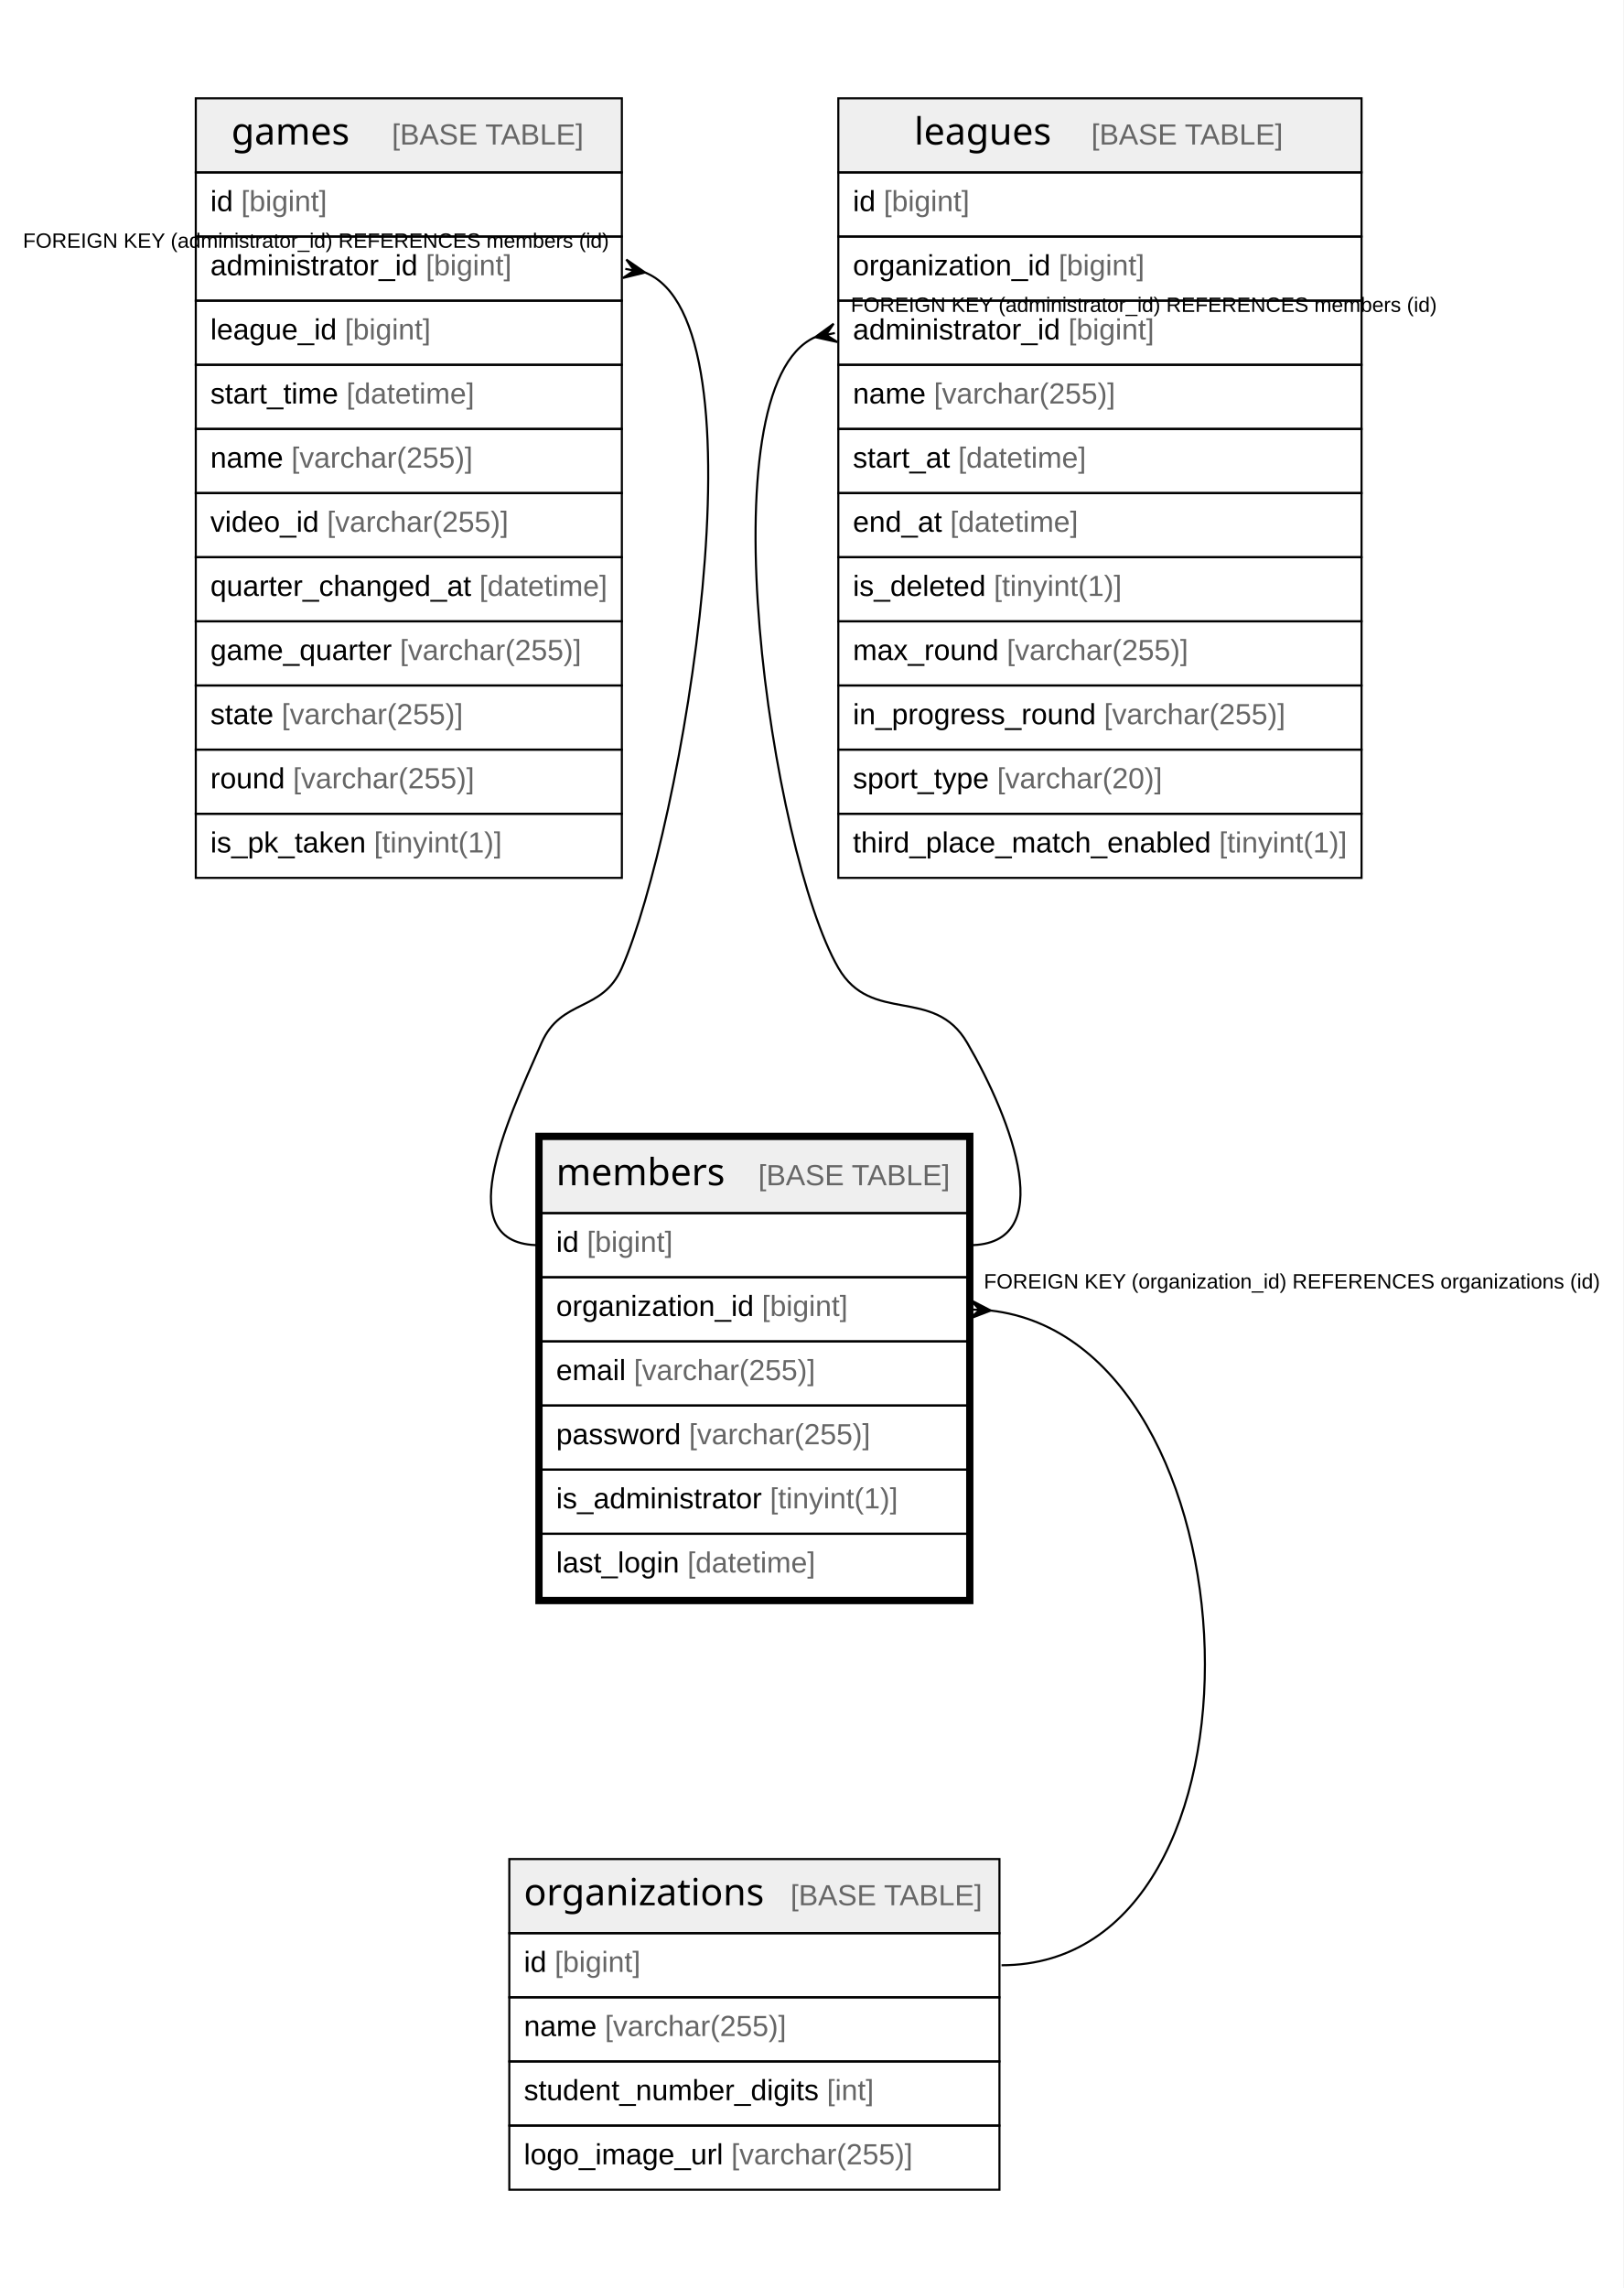
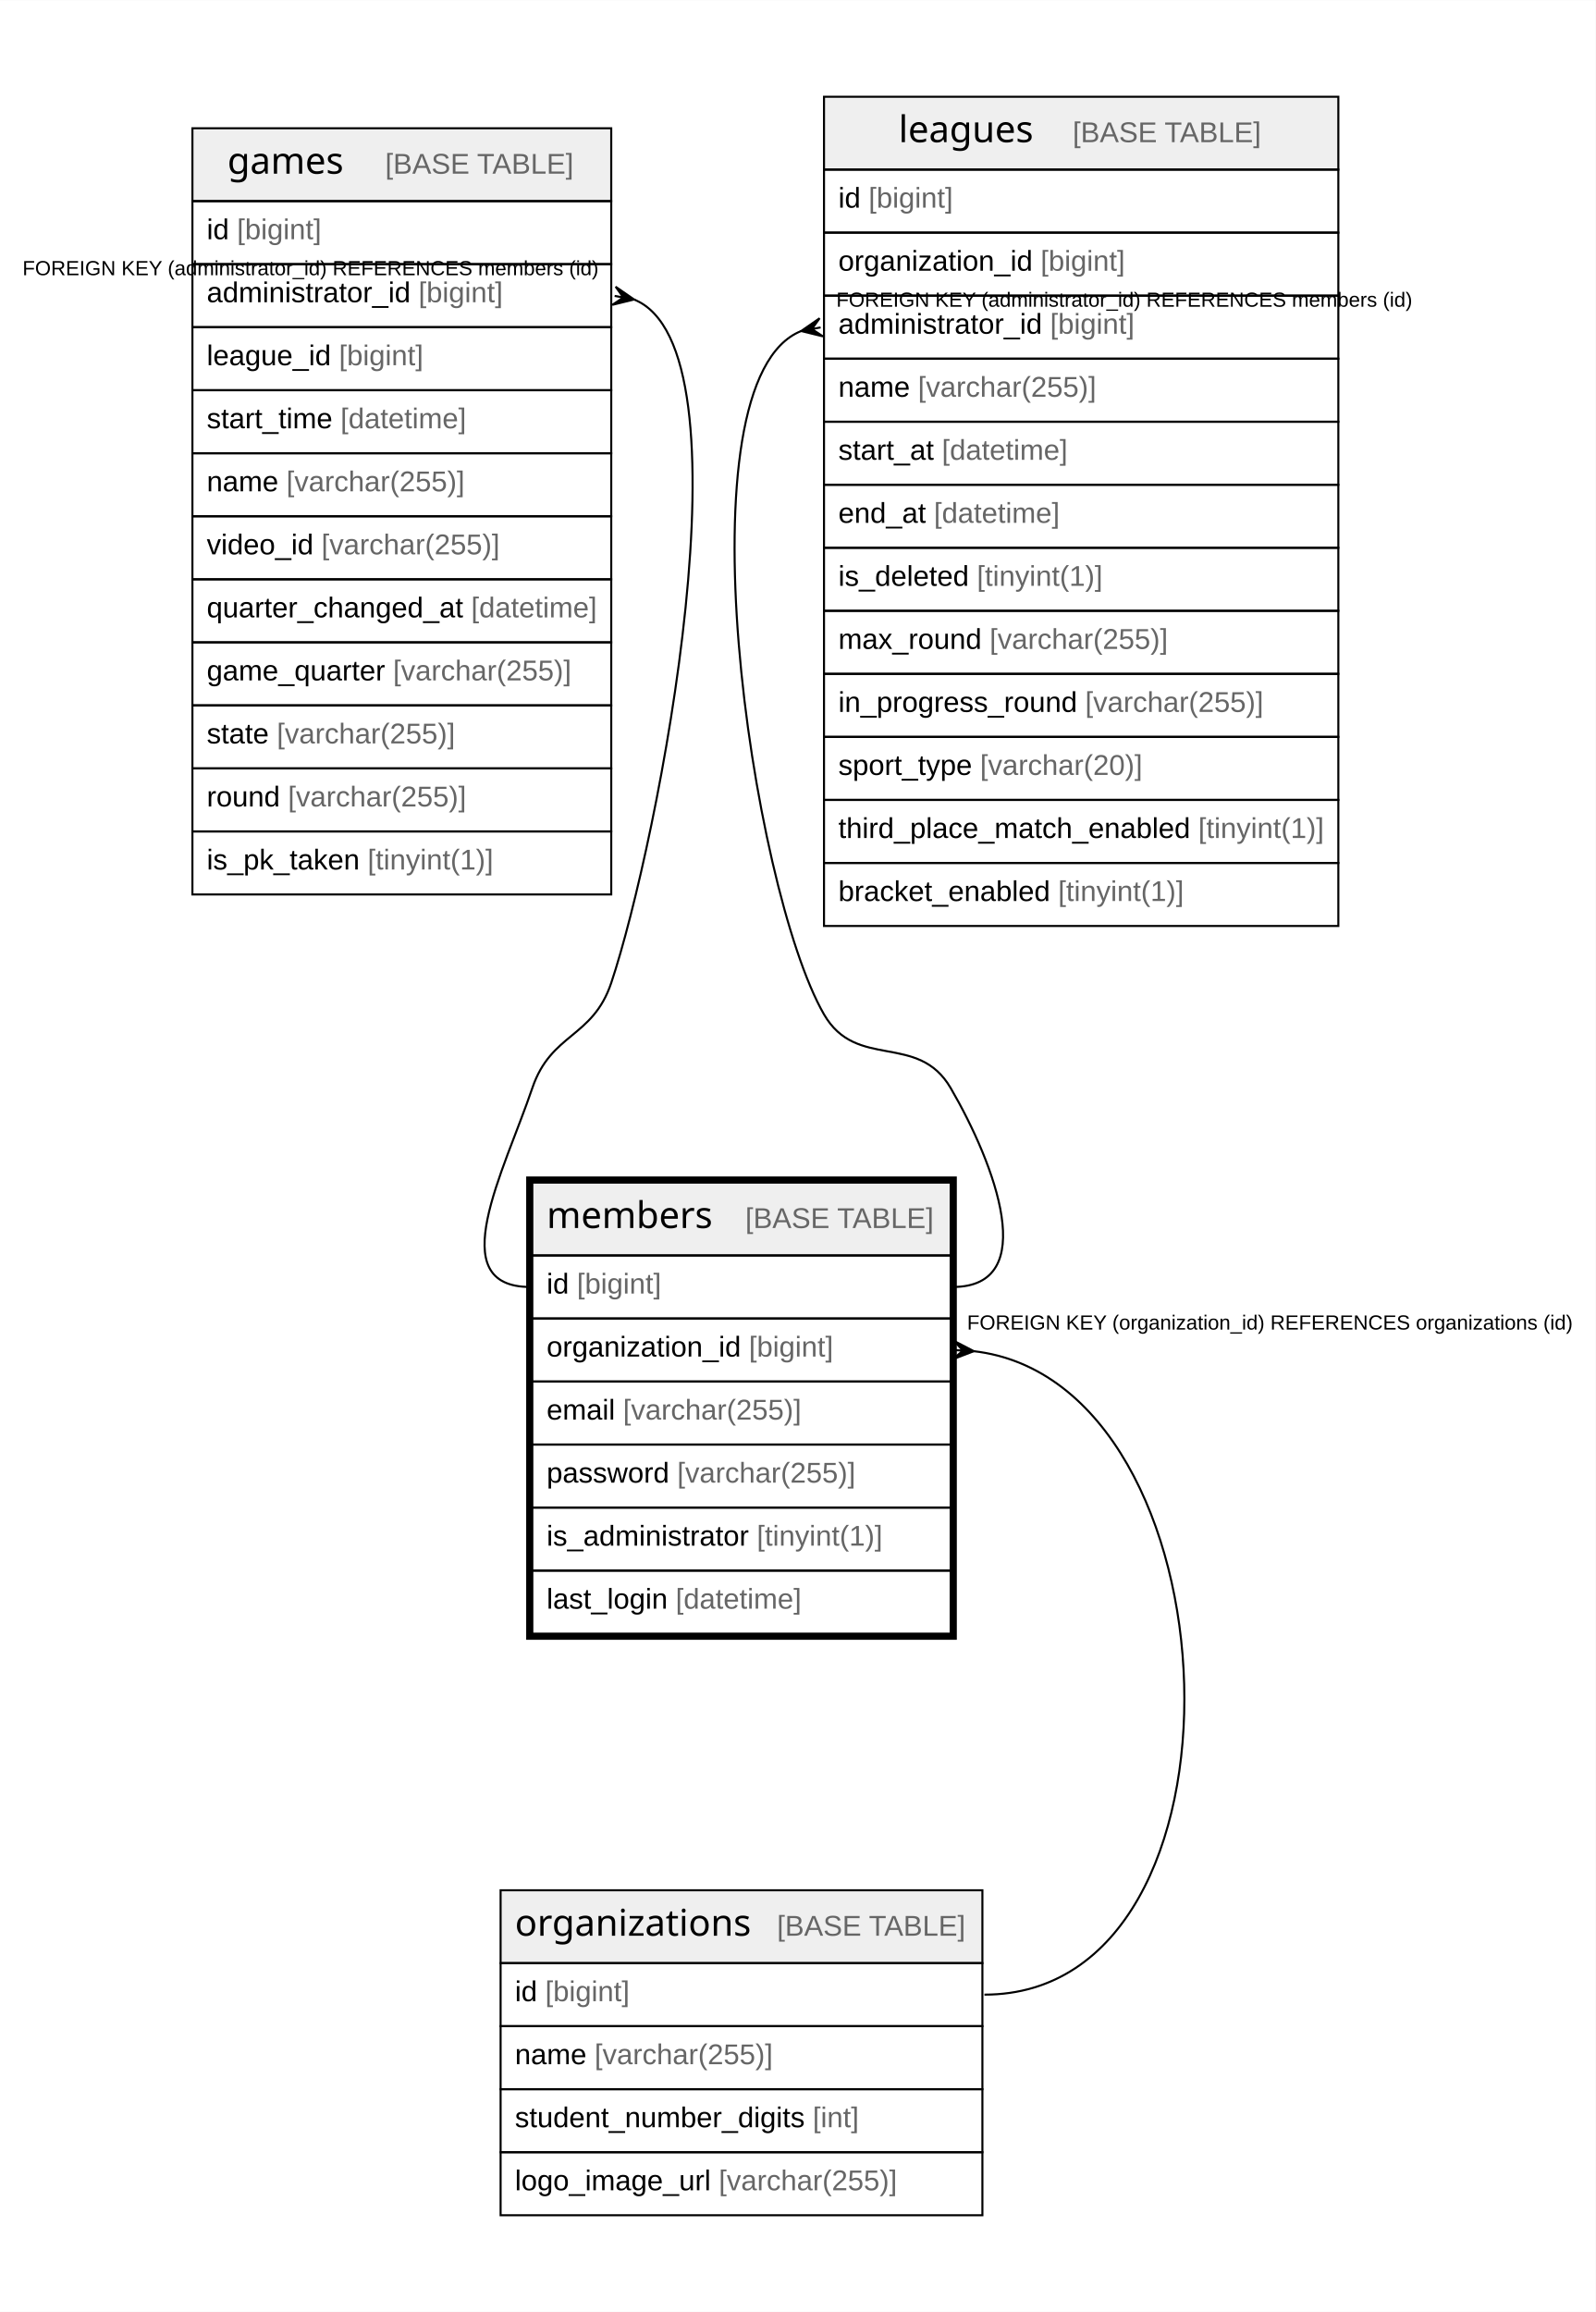
- <svg xmlns="http://www.w3.org/2000/svg" width="780pt" height="1099pt" viewBox="0.00 0.00 779.83 1098.80">
-   <g id="graph0" class="graph" transform="scale(1 1) rotate(0) translate(4 1094.8)">
-     <polygon fill="white" stroke="none" points="-4,4 -4,-1094.8 775.83,-1094.8 775.83,4 -4,4" />
+ <svg xmlns="http://www.w3.org/2000/svg" width="780pt" height="1130pt" viewBox="0.00 0.00 779.83 1129.60">
+   <g id="graph0" class="graph" transform="scale(1 1) rotate(0) translate(4 1125.6)">
+     <polygon fill="white" stroke="none" points="-4,4 -4,-1125.6 775.83,-1125.6 775.83,4 -4,4" />
    <g id="node1" class="node">
      <polygon fill="#efefef" stroke="none" points="256.15,-512.2 256.15,-547.8 460.61,-547.8 460.61,-512.2 256.15,-512.2" />
      <polygon fill="none" stroke="black" points="256.15,-512.2 256.15,-547.8 460.61,-547.8 460.61,-512.2 256.15,-512.2" />
      <text text-anchor="start" x="263.15" y="-525.6" font-family="Arial Bold" font-size="18.00">members</text>
      <text text-anchor="start" x="329.12" y="-525.6" font-family="Arial" font-size="14.00">    </text>
      <text text-anchor="start" x="360.24" y="-525.6" font-family="Arial" font-size="14.00" fill="#666666">[BASE TABLE]</text>
      <polygon fill="none" stroke="black" points="256.15,-481.4 256.15,-512.2 460.61,-512.2 460.61,-481.4 256.15,-481.4" />
      <text text-anchor="start" x="263.15" y="-493.6" font-family="Arial" font-size="14.00">id </text>
      <text text-anchor="start" x="277.93" y="-493.6" font-family="Arial" font-size="14.00" fill="#666666">[bigint]</text>
      <polygon fill="none" stroke="black" points="256.15,-450.6 256.15,-481.4 460.61,-481.4 460.61,-450.6 256.15,-450.6" />
      <text text-anchor="start" x="263.15" y="-462.8" font-family="Arial" font-size="14.00">organization_id </text>
      <text text-anchor="start" x="361.99" y="-462.8" font-family="Arial" font-size="14.00" fill="#666666">[bigint]</text>
      <polygon fill="none" stroke="black" points="256.15,-419.8 256.15,-450.6 460.61,-450.6 460.61,-419.8 256.15,-419.8" />
      <text text-anchor="start" x="263.15" y="-432" font-family="Arial" font-size="14.00">email </text>
      <text text-anchor="start" x="300.49" y="-432" font-family="Arial" font-size="14.00" fill="#666666">[varchar(255)]</text>
      <polygon fill="none" stroke="black" points="256.15,-389 256.15,-419.8 460.61,-419.8 460.61,-389 256.15,-389" />
      <text text-anchor="start" x="263.15" y="-401.2" font-family="Arial" font-size="14.00">password </text>
      <text text-anchor="start" x="326.95" y="-401.2" font-family="Arial" font-size="14.00" fill="#666666">[varchar(255)]</text>
      <polygon fill="none" stroke="black" points="256.15,-358.2 256.15,-389 460.61,-389 460.61,-358.2 256.15,-358.2" />
      <text text-anchor="start" x="263.15" y="-370.4" font-family="Arial" font-size="14.00">is_administrator </text>
      <text text-anchor="start" x="365.85" y="-370.4" font-family="Arial" font-size="14.00" fill="#666666">[tinyint(1)]</text>
      <polygon fill="none" stroke="black" points="256.15,-327.4 256.15,-358.2 460.61,-358.2 460.61,-327.4 256.15,-327.4" />
      <text text-anchor="start" x="263.15" y="-339.6" font-family="Arial" font-size="14.00">last_login </text>
      <text text-anchor="start" x="326.19" y="-339.6" font-family="Arial" font-size="14.00" fill="#666666">[datetime]</text>
      <polygon fill="none" stroke="black" stroke-width="3" points="254.65,-325.9 254.65,-549.3 462.11,-549.3 462.11,-325.9 254.65,-325.9" />
    </g>
    <g id="node4" class="node">
      <polygon fill="#efefef" stroke="none" points="240.65,-166.4 240.65,-202 476.11,-202 476.11,-166.4 240.65,-166.4" />
      <polygon fill="none" stroke="black" points="240.65,-166.4 240.65,-202 476.11,-202 476.11,-166.4 240.65,-166.4" />
      <text text-anchor="start" x="247.65" y="-179.8" font-family="Arial Bold" font-size="18.00">organizations</text>
      <text text-anchor="start" x="344.62" y="-179.8" font-family="Arial" font-size="14.00">    </text>
      <text text-anchor="start" x="375.74" y="-179.8" font-family="Arial" font-size="14.00" fill="#666666">[BASE TABLE]</text>
      <polygon fill="none" stroke="black" points="240.65,-135.6 240.65,-166.4 476.11,-166.4 476.11,-135.6 240.65,-135.6" />
      <text text-anchor="start" x="247.65" y="-147.8" font-family="Arial" font-size="14.00">id </text>
      <text text-anchor="start" x="262.44" y="-147.8" font-family="Arial" font-size="14.00" fill="#666666">[bigint]</text>
      <polygon fill="none" stroke="black" points="240.65,-104.8 240.65,-135.6 476.11,-135.6 476.11,-104.8 240.65,-104.8" />
      <text text-anchor="start" x="247.65" y="-117" font-family="Arial" font-size="14.00">name </text>
      <text text-anchor="start" x="286.56" y="-117" font-family="Arial" font-size="14.00" fill="#666666">[varchar(255)]</text>
      <polygon fill="none" stroke="black" points="240.65,-74 240.65,-104.8 476.11,-104.8 476.11,-74 240.65,-74" />
      <text text-anchor="start" x="247.65" y="-86.2" font-family="Arial" font-size="14.00">student_number_digits </text>
      <text text-anchor="start" x="393.19" y="-86.2" font-family="Arial" font-size="14.00" fill="#666666">[int]</text>
      <polygon fill="none" stroke="black" points="240.65,-43.2 240.65,-74 476.11,-74 476.11,-43.2 240.65,-43.2" />
      <text text-anchor="start" x="247.65" y="-55.4" font-family="Arial" font-size="14.00">logo_image_url </text>
      <text text-anchor="start" x="347.27" y="-55.4" font-family="Arial" font-size="14.00" fill="#666666">[varchar(255)]</text>
    </g>
    <g id="edge3" class="edge">
      <path fill="none" stroke="black" d="M471.66,-465.45C602.45,-450.81 613.86,-151 477.11,-151" />
      <polygon fill="black" stroke="black" points="471.93,-465.43 461.7,-461.49 466.61,-465.72 462.28,-465.96 462.28,-465.96 462.28,-465.96 466.61,-465.72 462.2,-470.47 471.93,-465.43" />
      <text text-anchor="start" x="468.61" y="-476" font-family="Arial" font-size="10.00">FOREIGN KEY (organization_id) REFERENCES organizations (id)</text>
    </g>
    <g id="node2" class="node">
-       <polygon fill="#efefef" stroke="none" points="90.04,-1012 90.04,-1047.6 294.72,-1047.6 294.72,-1012 90.04,-1012" />
-       <polygon fill="none" stroke="black" points="90.04,-1012 90.04,-1047.6 294.72,-1047.6 294.72,-1012 90.04,-1012" />
-       <text text-anchor="start" x="107.14" y="-1025.4" font-family="Arial Bold" font-size="18.00">games</text>
-       <text text-anchor="start" x="153.13" y="-1025.4" font-family="Arial" font-size="14.00">    </text>
-       <text text-anchor="start" x="184.24" y="-1025.4" font-family="Arial" font-size="14.00" fill="#666666">[BASE TABLE]</text>
-       <polygon fill="none" stroke="black" points="90.04,-981.2 90.04,-1012 294.72,-1012 294.72,-981.2 90.04,-981.2" />
-       <text text-anchor="start" x="97.04" y="-993.4" font-family="Arial" font-size="14.00">id </text>
-       <text text-anchor="start" x="111.82" y="-993.4" font-family="Arial" font-size="14.00" fill="#666666">[bigint]</text>
-       <polygon fill="none" stroke="black" points="90.04,-950.4 90.04,-981.2 294.72,-981.2 294.72,-950.4 90.04,-950.4" />
-       <text text-anchor="start" x="97.04" y="-962.6" font-family="Arial" font-size="14.00">administrator_id </text>
-       <text text-anchor="start" x="200.52" y="-962.6" font-family="Arial" font-size="14.00" fill="#666666">[bigint]</text>
-       <polygon fill="none" stroke="black" points="90.04,-919.6 90.04,-950.4 294.72,-950.4 294.72,-919.6 90.04,-919.6" />
-       <text text-anchor="start" x="97.04" y="-931.8" font-family="Arial" font-size="14.00">league_id </text>
-       <text text-anchor="start" x="161.65" y="-931.8" font-family="Arial" font-size="14.00" fill="#666666">[bigint]</text>
-       <polygon fill="none" stroke="black" points="90.04,-888.8 90.04,-919.6 294.72,-919.6 294.72,-888.8 90.04,-888.8" />
-       <text text-anchor="start" x="97.04" y="-901" font-family="Arial" font-size="14.00">start_time </text>
-       <text text-anchor="start" x="162.39" y="-901" font-family="Arial" font-size="14.00" fill="#666666">[datetime]</text>
-       <polygon fill="none" stroke="black" points="90.04,-858 90.04,-888.8 294.72,-888.8 294.72,-858 90.04,-858" />
-       <text text-anchor="start" x="97.04" y="-870.2" font-family="Arial" font-size="14.00">name </text>
-       <text text-anchor="start" x="135.95" y="-870.2" font-family="Arial" font-size="14.00" fill="#666666">[varchar(255)]</text>
-       <polygon fill="none" stroke="black" points="90.04,-827.2 90.04,-858 294.72,-858 294.72,-827.2 90.04,-827.2" />
-       <text text-anchor="start" x="97.04" y="-839.4" font-family="Arial" font-size="14.00">video_id </text>
-       <text text-anchor="start" x="153.08" y="-839.4" font-family="Arial" font-size="14.00" fill="#666666">[varchar(255)]</text>
-       <polygon fill="none" stroke="black" points="90.04,-796.4 90.04,-827.2 294.72,-827.2 294.72,-796.4 90.04,-796.4" />
-       <text text-anchor="start" x="97.04" y="-808.6" font-family="Arial" font-size="14.00">quarter_changed_at </text>
-       <text text-anchor="start" x="226.25" y="-808.6" font-family="Arial" font-size="14.00" fill="#666666">[datetime]</text>
-       <polygon fill="none" stroke="black" points="90.04,-765.6 90.04,-796.4 294.72,-796.4 294.72,-765.6 90.04,-765.6" />
-       <text text-anchor="start" x="97.04" y="-777.8" font-family="Arial" font-size="14.00">game_quarter </text>
-       <text text-anchor="start" x="188.09" y="-777.8" font-family="Arial" font-size="14.00" fill="#666666">[varchar(255)]</text>
-       <polygon fill="none" stroke="black" points="90.04,-734.8 90.04,-765.6 294.72,-765.6 294.72,-734.8 90.04,-734.8" />
-       <text text-anchor="start" x="97.04" y="-747" font-family="Arial" font-size="14.00">state </text>
-       <text text-anchor="start" x="131.28" y="-747" font-family="Arial" font-size="14.00" fill="#666666">[varchar(255)]</text>
-       <polygon fill="none" stroke="black" points="90.04,-704 90.04,-734.8 294.72,-734.8 294.72,-704 90.04,-704" />
-       <text text-anchor="start" x="97.04" y="-716.2" font-family="Arial" font-size="14.00">round </text>
-       <text text-anchor="start" x="136.73" y="-716.2" font-family="Arial" font-size="14.00" fill="#666666">[varchar(255)]</text>
-       <polygon fill="none" stroke="black" points="90.04,-673.2 90.04,-704 294.72,-704 294.72,-673.2 90.04,-673.2" />
-       <text text-anchor="start" x="97.04" y="-685.4" font-family="Arial" font-size="14.00">is_pk_taken </text>
-       <text text-anchor="start" x="175.64" y="-685.4" font-family="Arial" font-size="14.00" fill="#666666">[tinyint(1)]</text>
+       <polygon fill="#efefef" stroke="none" points="90.04,-1027.4 90.04,-1063 294.72,-1063 294.72,-1027.4 90.04,-1027.4" />
+       <polygon fill="none" stroke="black" points="90.04,-1027.4 90.04,-1063 294.72,-1063 294.72,-1027.4 90.04,-1027.4" />
+       <text text-anchor="start" x="107.14" y="-1040.8" font-family="Arial Bold" font-size="18.00">games</text>
+       <text text-anchor="start" x="153.13" y="-1040.8" font-family="Arial" font-size="14.00">    </text>
+       <text text-anchor="start" x="184.24" y="-1040.8" font-family="Arial" font-size="14.00" fill="#666666">[BASE TABLE]</text>
+       <polygon fill="none" stroke="black" points="90.04,-996.6 90.04,-1027.4 294.72,-1027.4 294.72,-996.6 90.04,-996.6" />
+       <text text-anchor="start" x="97.04" y="-1008.8" font-family="Arial" font-size="14.00">id </text>
+       <text text-anchor="start" x="111.82" y="-1008.8" font-family="Arial" font-size="14.00" fill="#666666">[bigint]</text>
+       <polygon fill="none" stroke="black" points="90.04,-965.8 90.04,-996.6 294.72,-996.6 294.72,-965.8 90.04,-965.8" />
+       <text text-anchor="start" x="97.04" y="-978" font-family="Arial" font-size="14.00">administrator_id </text>
+       <text text-anchor="start" x="200.52" y="-978" font-family="Arial" font-size="14.00" fill="#666666">[bigint]</text>
+       <polygon fill="none" stroke="black" points="90.04,-935 90.04,-965.8 294.72,-965.8 294.72,-935 90.04,-935" />
+       <text text-anchor="start" x="97.04" y="-947.2" font-family="Arial" font-size="14.00">league_id </text>
+       <text text-anchor="start" x="161.65" y="-947.2" font-family="Arial" font-size="14.00" fill="#666666">[bigint]</text>
+       <polygon fill="none" stroke="black" points="90.04,-904.2 90.04,-935 294.72,-935 294.72,-904.2 90.04,-904.2" />
+       <text text-anchor="start" x="97.04" y="-916.4" font-family="Arial" font-size="14.00">start_time </text>
+       <text text-anchor="start" x="162.39" y="-916.4" font-family="Arial" font-size="14.00" fill="#666666">[datetime]</text>
+       <polygon fill="none" stroke="black" points="90.04,-873.4 90.04,-904.2 294.72,-904.2 294.72,-873.4 90.04,-873.4" />
+       <text text-anchor="start" x="97.04" y="-885.6" font-family="Arial" font-size="14.00">name </text>
+       <text text-anchor="start" x="135.95" y="-885.6" font-family="Arial" font-size="14.00" fill="#666666">[varchar(255)]</text>
+       <polygon fill="none" stroke="black" points="90.04,-842.6 90.04,-873.4 294.72,-873.4 294.72,-842.6 90.04,-842.6" />
+       <text text-anchor="start" x="97.04" y="-854.8" font-family="Arial" font-size="14.00">video_id </text>
+       <text text-anchor="start" x="153.08" y="-854.8" font-family="Arial" font-size="14.00" fill="#666666">[varchar(255)]</text>
+       <polygon fill="none" stroke="black" points="90.04,-811.8 90.04,-842.6 294.72,-842.6 294.72,-811.8 90.04,-811.8" />
+       <text text-anchor="start" x="97.04" y="-824" font-family="Arial" font-size="14.00">quarter_changed_at </text>
+       <text text-anchor="start" x="226.25" y="-824" font-family="Arial" font-size="14.00" fill="#666666">[datetime]</text>
+       <polygon fill="none" stroke="black" points="90.04,-781 90.04,-811.8 294.72,-811.8 294.72,-781 90.04,-781" />
+       <text text-anchor="start" x="97.04" y="-793.2" font-family="Arial" font-size="14.00">game_quarter </text>
+       <text text-anchor="start" x="188.09" y="-793.2" font-family="Arial" font-size="14.00" fill="#666666">[varchar(255)]</text>
+       <polygon fill="none" stroke="black" points="90.04,-750.2 90.04,-781 294.72,-781 294.72,-750.2 90.04,-750.2" />
+       <text text-anchor="start" x="97.04" y="-762.4" font-family="Arial" font-size="14.00">state </text>
+       <text text-anchor="start" x="131.28" y="-762.4" font-family="Arial" font-size="14.00" fill="#666666">[varchar(255)]</text>
+       <polygon fill="none" stroke="black" points="90.04,-719.4 90.04,-750.2 294.72,-750.2 294.72,-719.4 90.04,-719.4" />
+       <text text-anchor="start" x="97.04" y="-731.6" font-family="Arial" font-size="14.00">round </text>
+       <text text-anchor="start" x="136.73" y="-731.6" font-family="Arial" font-size="14.00" fill="#666666">[varchar(255)]</text>
+       <polygon fill="none" stroke="black" points="90.04,-688.6 90.04,-719.4 294.72,-719.4 294.72,-688.6 90.04,-688.6" />
+       <text text-anchor="start" x="97.04" y="-700.8" font-family="Arial" font-size="14.00">is_pk_taken </text>
+       <text text-anchor="start" x="175.64" y="-700.8" font-family="Arial" font-size="14.00" fill="#666666">[tinyint(1)]</text>
    </g>
    <g id="edge1" class="edge">
-       <path fill="none" stroke="black" d="M305.81,-963.94C365.91,-940.16 323.11,-695.05 294.72,-630 285.34,-608.51 265.6,-615.46 256.15,-594 238.72,-554.47 211.94,-496.8 255.15,-496.8" />
-       <polygon fill="black" stroke="black" points="305.89,-963.93 295.24,-961.31 300.64,-964.89 296.38,-965.68 296.38,-965.68 296.38,-965.68 300.64,-964.89 296.87,-970.16 305.89,-963.93" />
-       <text text-anchor="start" x="7" y="-975.8" font-family="Arial" font-size="10.00">FOREIGN KEY (administrator_id) REFERENCES members (id)</text>
+       <path fill="none" stroke="black" d="M305.77,-979.36C365.34,-955.78 317.28,-712.7 294.72,-645.4 285.65,-618.32 265.32,-621.05 256.15,-594 242.27,-553.09 211.94,-496.8 255.15,-496.8" />
+       <polygon fill="black" stroke="black" points="305.89,-979.34 295.24,-976.71 300.64,-980.3 296.38,-981.08 296.38,-981.08 296.38,-981.08 300.64,-980.3 296.86,-985.57 305.89,-979.34" />
+       <text text-anchor="start" x="7" y="-991.2" font-family="Arial" font-size="10.00">FOREIGN KEY (administrator_id) REFERENCES members (id)</text>
    </g>
    <g id="node3" class="node">
-       <polygon fill="#efefef" stroke="none" points="398.7,-1012 398.7,-1047.6 650.06,-1047.6 650.06,-1012 398.7,-1012" />
-       <polygon fill="none" stroke="black" points="398.7,-1012 398.7,-1047.6 650.06,-1047.6 650.06,-1012 398.7,-1012" />
-       <text text-anchor="start" x="435.15" y="-1025.4" font-family="Arial Bold" font-size="18.00">leagues</text>
-       <text text-anchor="start" x="489.12" y="-1025.4" font-family="Arial" font-size="14.00">    </text>
-       <text text-anchor="start" x="520.24" y="-1025.4" font-family="Arial" font-size="14.00" fill="#666666">[BASE TABLE]</text>
+       <polygon fill="#efefef" stroke="none" points="398.7,-1042.8 398.7,-1078.4 650.06,-1078.4 650.06,-1042.8 398.7,-1042.8" />
+       <polygon fill="none" stroke="black" points="398.7,-1042.8 398.7,-1078.4 650.06,-1078.4 650.06,-1042.8 398.7,-1042.8" />
+       <text text-anchor="start" x="435.15" y="-1056.2" font-family="Arial Bold" font-size="18.00">leagues</text>
+       <text text-anchor="start" x="489.12" y="-1056.2" font-family="Arial" font-size="14.00">    </text>
+       <text text-anchor="start" x="520.24" y="-1056.2" font-family="Arial" font-size="14.00" fill="#666666">[BASE TABLE]</text>
+       <polygon fill="none" stroke="black" points="398.7,-1012 398.7,-1042.8 650.06,-1042.8 650.06,-1012 398.7,-1012" />
+       <text text-anchor="start" x="405.7" y="-1024.2" font-family="Arial" font-size="14.00">id </text>
+       <text text-anchor="start" x="420.48" y="-1024.2" font-family="Arial" font-size="14.00" fill="#666666">[bigint]</text>
      <polygon fill="none" stroke="black" points="398.7,-981.2 398.7,-1012 650.06,-1012 650.06,-981.2 398.7,-981.2" />
-       <text text-anchor="start" x="405.7" y="-993.4" font-family="Arial" font-size="14.00">id </text>
-       <text text-anchor="start" x="420.48" y="-993.4" font-family="Arial" font-size="14.00" fill="#666666">[bigint]</text>
+       <text text-anchor="start" x="405.7" y="-993.4" font-family="Arial" font-size="14.00">organization_id </text>
+       <text text-anchor="start" x="504.54" y="-993.4" font-family="Arial" font-size="14.00" fill="#666666">[bigint]</text>
      <polygon fill="none" stroke="black" points="398.7,-950.4 398.7,-981.2 650.06,-981.2 650.06,-950.4 398.7,-950.4" />
-       <text text-anchor="start" x="405.7" y="-962.6" font-family="Arial" font-size="14.00">organization_id </text>
-       <text text-anchor="start" x="504.54" y="-962.6" font-family="Arial" font-size="14.00" fill="#666666">[bigint]</text>
+       <text text-anchor="start" x="405.7" y="-962.6" font-family="Arial" font-size="14.00">administrator_id </text>
+       <text text-anchor="start" x="509.19" y="-962.6" font-family="Arial" font-size="14.00" fill="#666666">[bigint]</text>
      <polygon fill="none" stroke="black" points="398.7,-919.6 398.7,-950.4 650.06,-950.4 650.06,-919.6 398.7,-919.6" />
-       <text text-anchor="start" x="405.7" y="-931.8" font-family="Arial" font-size="14.00">administrator_id </text>
-       <text text-anchor="start" x="509.19" y="-931.8" font-family="Arial" font-size="14.00" fill="#666666">[bigint]</text>
+       <text text-anchor="start" x="405.7" y="-931.8" font-family="Arial" font-size="14.00">name </text>
+       <text text-anchor="start" x="444.61" y="-931.8" font-family="Arial" font-size="14.00" fill="#666666">[varchar(255)]</text>
      <polygon fill="none" stroke="black" points="398.7,-888.8 398.7,-919.6 650.06,-919.6 650.06,-888.8 398.7,-888.8" />
-       <text text-anchor="start" x="405.7" y="-901" font-family="Arial" font-size="14.00">name </text>
-       <text text-anchor="start" x="444.61" y="-901" font-family="Arial" font-size="14.00" fill="#666666">[varchar(255)]</text>
+       <text text-anchor="start" x="405.7" y="-901" font-family="Arial" font-size="14.00">start_at </text>
+       <text text-anchor="start" x="456.28" y="-901" font-family="Arial" font-size="14.00" fill="#666666">[datetime]</text>
      <polygon fill="none" stroke="black" points="398.7,-858 398.7,-888.8 650.06,-888.8 650.06,-858 398.7,-858" />
-       <text text-anchor="start" x="405.7" y="-870.2" font-family="Arial" font-size="14.00">start_at </text>
-       <text text-anchor="start" x="456.28" y="-870.2" font-family="Arial" font-size="14.00" fill="#666666">[datetime]</text>
+       <text text-anchor="start" x="405.7" y="-870.2" font-family="Arial" font-size="14.00">end_at </text>
+       <text text-anchor="start" x="452.41" y="-870.2" font-family="Arial" font-size="14.00" fill="#666666">[datetime]</text>
      <polygon fill="none" stroke="black" points="398.7,-827.2 398.7,-858 650.06,-858 650.06,-827.2 398.7,-827.2" />
-       <text text-anchor="start" x="405.7" y="-839.4" font-family="Arial" font-size="14.00">end_at </text>
-       <text text-anchor="start" x="452.41" y="-839.4" font-family="Arial" font-size="14.00" fill="#666666">[datetime]</text>
+       <text text-anchor="start" x="405.7" y="-839.4" font-family="Arial" font-size="14.00">is_deleted </text>
+       <text text-anchor="start" x="473.41" y="-839.4" font-family="Arial" font-size="14.00" fill="#666666">[tinyint(1)]</text>
      <polygon fill="none" stroke="black" points="398.7,-796.4 398.7,-827.2 650.06,-827.2 650.06,-796.4 398.7,-796.4" />
-       <text text-anchor="start" x="405.7" y="-808.6" font-family="Arial" font-size="14.00">is_deleted </text>
-       <text text-anchor="start" x="473.41" y="-808.6" font-family="Arial" font-size="14.00" fill="#666666">[tinyint(1)]</text>
+       <text text-anchor="start" x="405.7" y="-808.6" font-family="Arial" font-size="14.00">max_round </text>
+       <text text-anchor="start" x="479.63" y="-808.6" font-family="Arial" font-size="14.00" fill="#666666">[varchar(255)]</text>
      <polygon fill="none" stroke="black" points="398.7,-765.6 398.7,-796.4 650.06,-796.4 650.06,-765.6 398.7,-765.6" />
-       <text text-anchor="start" x="405.7" y="-777.8" font-family="Arial" font-size="14.00">max_round </text>
-       <text text-anchor="start" x="479.63" y="-777.8" font-family="Arial" font-size="14.00" fill="#666666">[varchar(255)]</text>
+       <text text-anchor="start" x="405.7" y="-777.8" font-family="Arial" font-size="14.00">in_progress_round </text>
+       <text text-anchor="start" x="526.33" y="-777.8" font-family="Arial" font-size="14.00" fill="#666666">[varchar(255)]</text>
      <polygon fill="none" stroke="black" points="398.7,-734.8 398.7,-765.6 650.06,-765.6 650.06,-734.8 398.7,-734.8" />
-       <text text-anchor="start" x="405.7" y="-747" font-family="Arial" font-size="14.00">in_progress_round </text>
-       <text text-anchor="start" x="526.33" y="-747" font-family="Arial" font-size="14.00" fill="#666666">[varchar(255)]</text>
+       <text text-anchor="start" x="405.7" y="-747" font-family="Arial" font-size="14.00">sport_type </text>
+       <text text-anchor="start" x="474.96" y="-747" font-family="Arial" font-size="14.00" fill="#666666">[varchar(20)]</text>
      <polygon fill="none" stroke="black" points="398.7,-704 398.7,-734.8 650.06,-734.8 650.06,-704 398.7,-704" />
-       <text text-anchor="start" x="405.7" y="-716.2" font-family="Arial" font-size="14.00">sport_type </text>
-       <text text-anchor="start" x="474.96" y="-716.2" font-family="Arial" font-size="14.00" fill="#666666">[varchar(20)]</text>
+       <text text-anchor="start" x="405.7" y="-716.2" font-family="Arial" font-size="14.00">third_place_match_enabled </text>
+       <text text-anchor="start" x="581.6" y="-716.2" font-family="Arial" font-size="14.00" fill="#666666">[tinyint(1)]</text>
      <polygon fill="none" stroke="black" points="398.7,-673.2 398.7,-704 650.06,-704 650.06,-673.2 398.7,-673.2" />
-       <text text-anchor="start" x="405.7" y="-685.4" font-family="Arial" font-size="14.00">third_place_match_enabled </text>
-       <text text-anchor="start" x="581.6" y="-685.4" font-family="Arial" font-size="14.00" fill="#666666">[tinyint(1)]</text>
+       <text text-anchor="start" x="405.7" y="-685.4" font-family="Arial" font-size="14.00">bracket_enabled </text>
+       <text text-anchor="start" x="513.11" y="-685.4" font-family="Arial" font-size="14.00" fill="#666666">[tinyint(1)]</text>
    </g>
    <g id="edge2" class="edge">
-       <path fill="none" stroke="black" d="M387.48,-932.86C333.73,-908.62 366.66,-685.48 398.7,-630 414.62,-602.43 444.6,-621.51 460.61,-594 482.35,-556.66 504.82,-496.8 461.61,-496.8" />
-       <polygon fill="black" stroke="black" points="387.58,-932.88 396.45,-939.34 392.8,-933.98 397.04,-934.86 397.04,-934.86 397.04,-934.86 392.8,-933.98 398.29,-930.53 387.58,-932.88" />
-       <text text-anchor="start" x="404.7" y="-945" font-family="Arial" font-size="10.00">FOREIGN KEY (administrator_id) REFERENCES members (id)</text>
+       <path fill="none" stroke="black" d="M387.56,-963.92C326.81,-939.81 363.21,-691.47 398.7,-630 414.61,-602.43 444.6,-621.51 460.61,-594 482.35,-556.66 504.82,-496.8 461.61,-496.8" />
+       <polygon fill="black" stroke="black" points="387.54,-963.91 396.55,-970.16 392.78,-964.89 397.04,-965.68 397.04,-965.68 397.04,-965.68 392.78,-964.89 398.19,-961.31 387.54,-963.91" />
+       <text text-anchor="start" x="404.7" y="-975.8" font-family="Arial" font-size="10.00">FOREIGN KEY (administrator_id) REFERENCES members (id)</text>
    </g>
  </g>
</svg>
